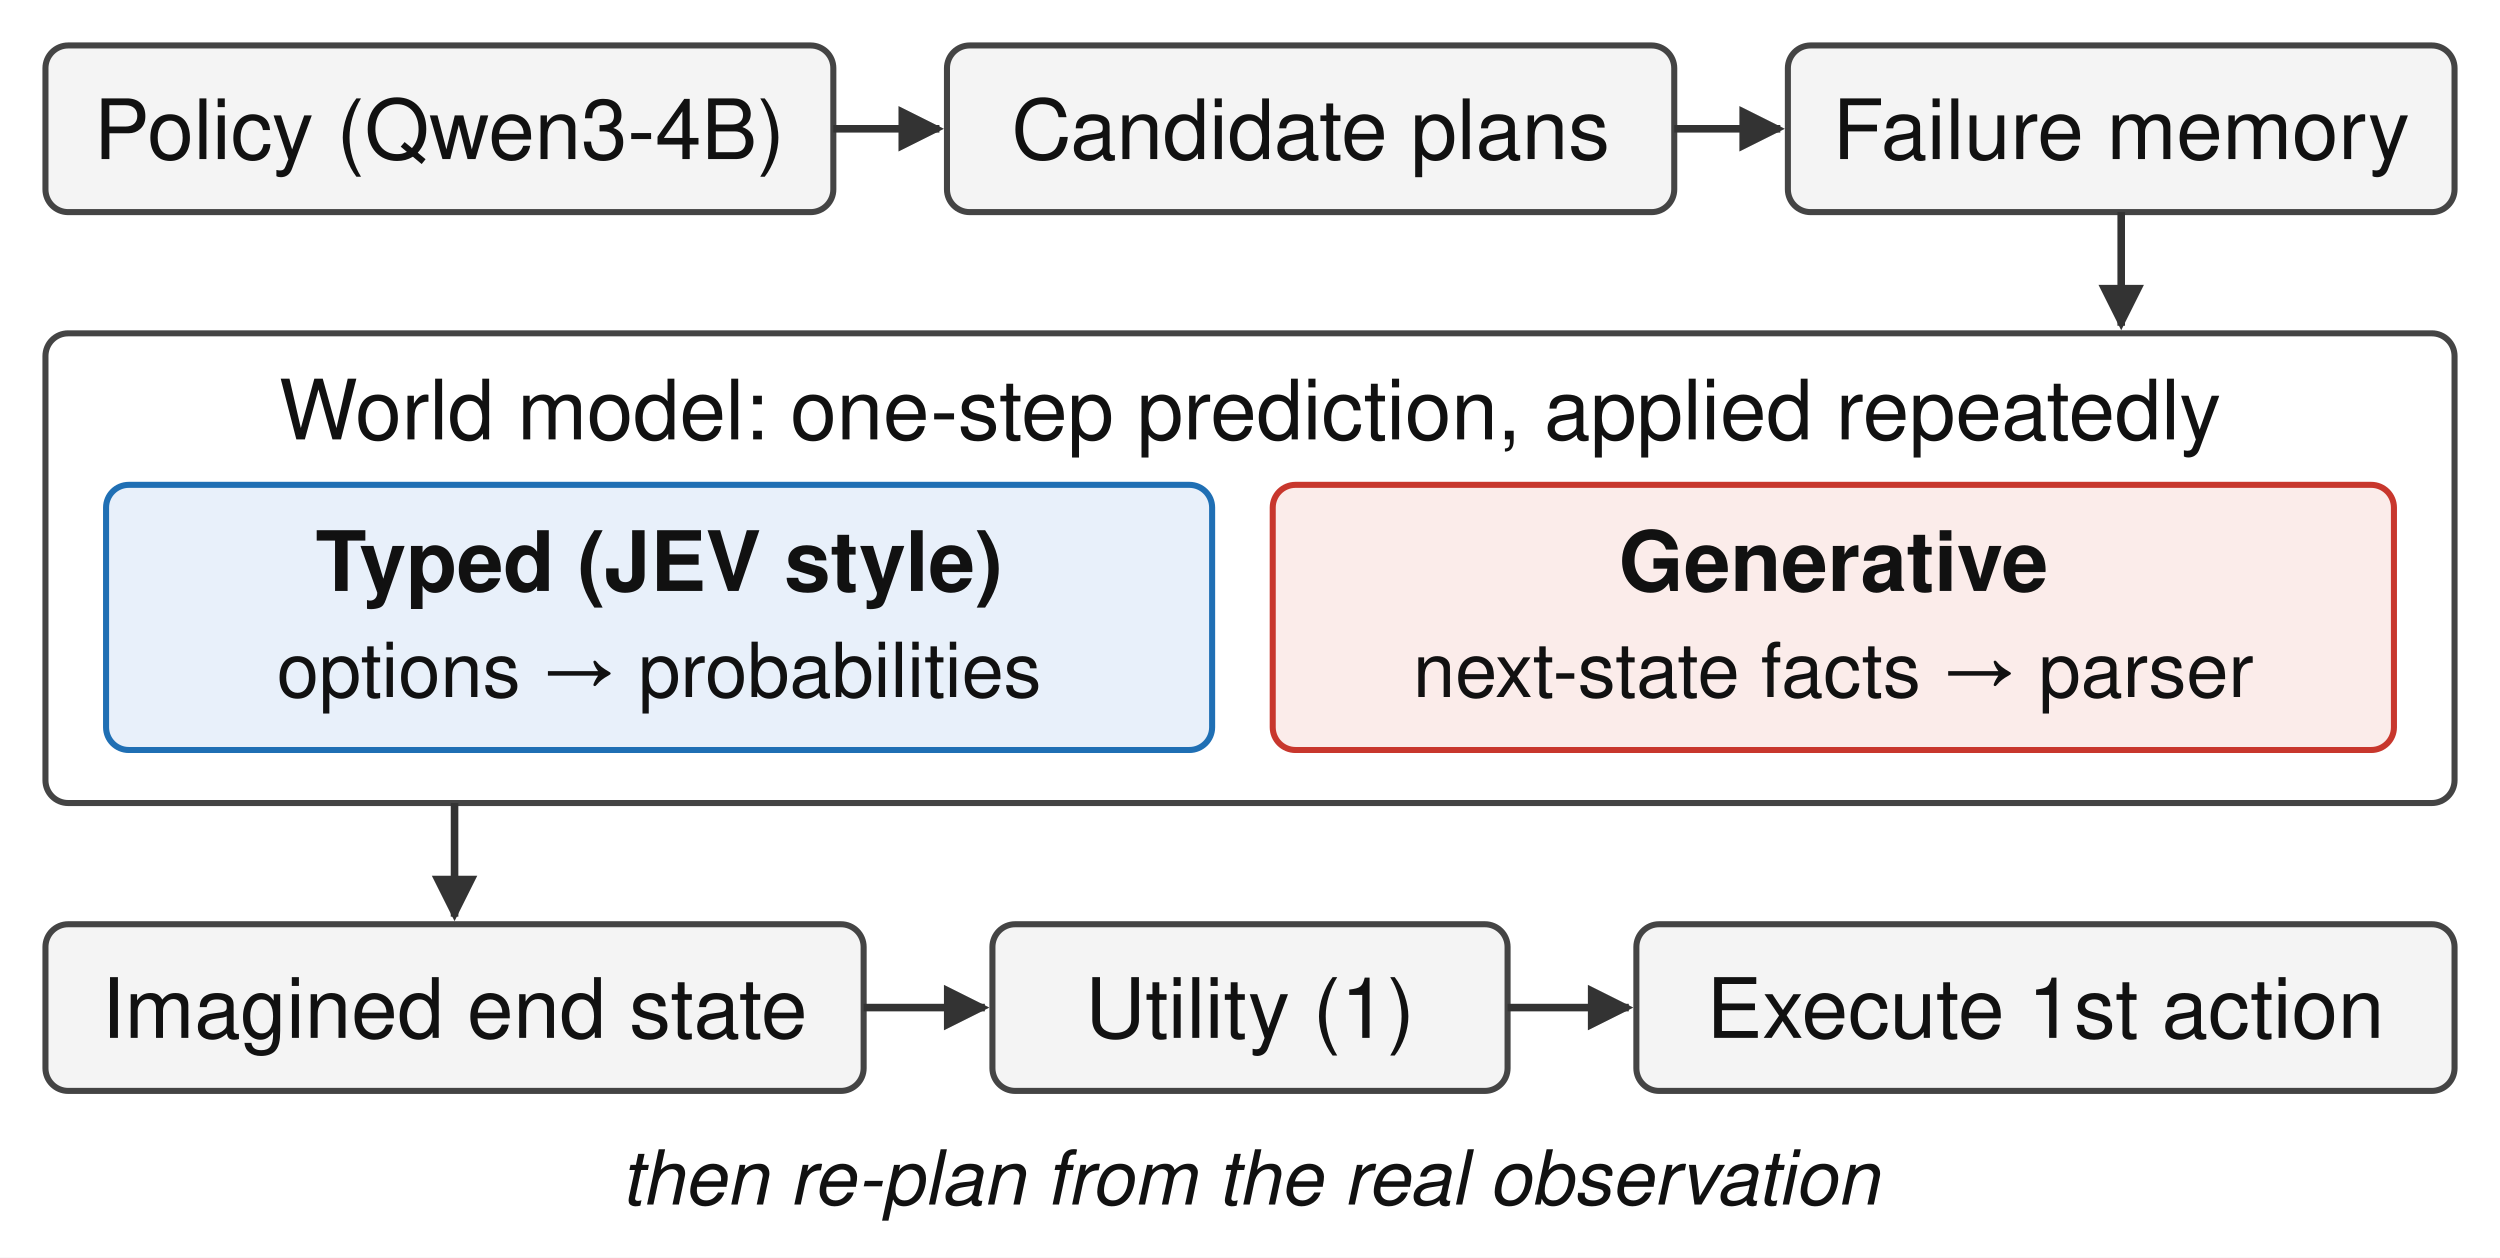
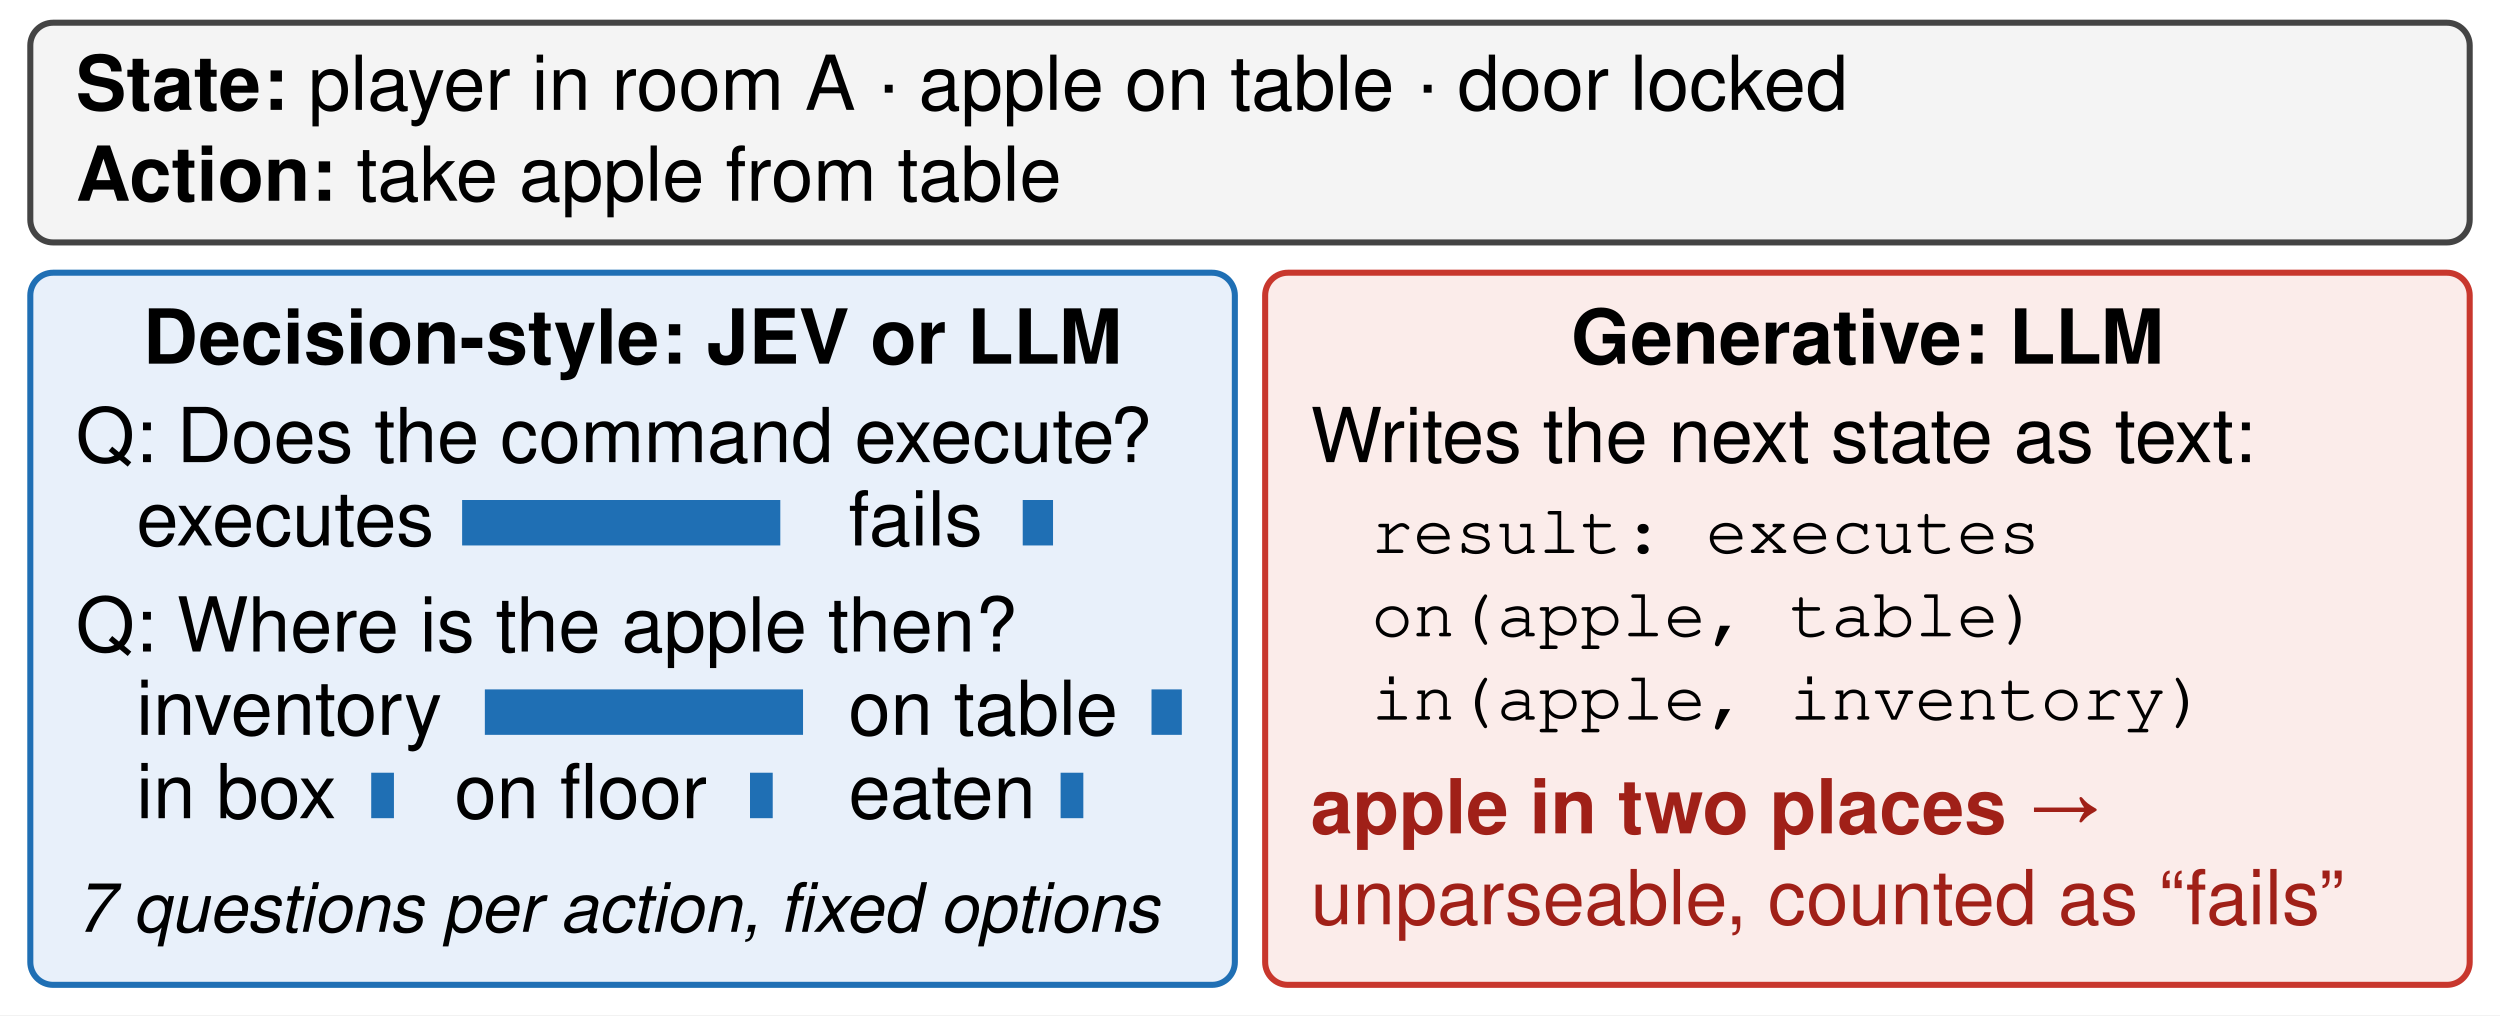
- <svg xmlns="http://www.w3.org/2000/svg" width="330" height="166" viewBox="0 0 330 166" font-family="Helvetica, Arial, sans-serif" font-size="11">
-   <defs>
-     <marker id="arr" viewBox="0 0 10 10" refX="9" refY="5" markerWidth="6" markerHeight="6" orient="auto-start-reverse">
-       <path d="M0,0 L10,5 L0,10 z" fill="#333" />
-     </marker>
-   </defs>
-   <rect width="330" height="166" fill="white" />
-   <g fill="#f4f4f4" stroke="#444" stroke-width="0.8">
-     <rect x="6" y="6" width="104" height="22" rx="3" />
-     <rect x="125" y="6" width="96" height="22" rx="3" />
-     <rect x="236" y="6" width="88" height="22" rx="3" />
-     <rect x="6" y="122" width="108" height="22" rx="3" />
-     <rect x="131" y="122" width="68" height="22" rx="3" />
-     <rect x="216" y="122" width="108" height="22" rx="3" />
+ <svg xmlns="http://www.w3.org/2000/svg" width="330" height="134" viewBox="0 0 330 134" font-family="Helvetica, Arial, sans-serif" font-size="10">
+   <rect width="330" height="134" fill="white" />
+   <rect x="4" y="3" width="322" height="29" rx="3" fill="#f4f4f4" stroke="#444" stroke-width="0.8" />
+   <text x="10" y="14.5">
+     <tspan font-weight="bold">State:</tspan> player in room A · apple on table · door locked</text>
+   <text x="10" y="26.5">
+     <tspan font-weight="bold">Action:</tspan> take apple from table</text>
+   <rect x="4" y="36" width="159" height="94" rx="3" fill="#e8f0fa" stroke="#1f6fb4" stroke-width="0.8" />
+   <rect x="167" y="36" width="159" height="94" rx="3" fill="#fbecea" stroke="#c8372d" stroke-width="0.8" />
+   <text x="83.5" y="48" text-anchor="middle" font-weight="bold">Decision-style: JEV or LLM</text>
+   <text x="10" y="61">Q: Does the command execute?</text>
+   <text x="18" y="72">executes</text>
+   <rect x="61" y="66" width="42" height="6" fill="#1f6fb4" />
+   <text x="112" y="72">fails</text>
+   <rect x="135" y="66" width="4" height="6" fill="#1f6fb4" />
+   <text x="10" y="86">Q: Where is the apple then?</text>
+   <text x="18" y="97">inventory</text>
+   <rect x="64" y="91" width="42" height="6" fill="#1f6fb4" />
+   <text x="112" y="97">on table</text>
+   <rect x="152" y="91" width="4" height="6" fill="#1f6fb4" />
+   <text x="18" y="108">in box</text>
+   <rect x="49" y="102" width="3" height="6" fill="#1f6fb4" />
+   <text x="60" y="108">on floor</text>
+   <rect x="99" y="102" width="3" height="6" fill="#1f6fb4" />
+   <text x="112" y="108">eaten</text>
+   <rect x="140" y="102" width="3" height="6" fill="#1f6fb4" />
+   <text x="10" y="123" font-size="9" font-style="italic">7 questions per action, fixed options</text>
+   <text x="246.5" y="48" text-anchor="middle" font-weight="bold">Generative: LLM</text>
+   <text x="173" y="61">Writes the next state as text:</text>
+   <g font-family="Menlo, Courier, monospace" font-size="9.2">
+     <text x="181" y="73">result: executes</text>
+     <text x="181" y="84">on(apple, table)</text>
+     <text x="181" y="95">in(apple, inventory)</text>
  </g>
-   <rect x="6" y="44" width="318" height="62" rx="3" fill="white" stroke="#444" stroke-width="0.8" />
-   <rect x="14" y="64" width="146" height="35" rx="3" fill="#e8f0fa" stroke="#1f6fb4" stroke-width="0.8" />
-   <rect x="168" y="64" width="148" height="35" rx="3" fill="#fbecea" stroke="#c8372d" stroke-width="0.8" />
-   <g text-anchor="middle" fill="#111">
-     <text x="58" y="21">Policy (Qwen3-4B)</text>
-     <text x="173" y="21">Candidate plans</text>
-     <text x="280" y="21">Failure memory</text>
-     <text x="165" y="58">World model: one-step prediction, applied repeatedly</text>
-     <text x="87" y="78" font-weight="bold">Typed (JEV style)</text>
-     <text x="87" y="92" font-size="10">options → probabilities</text>
-     <text x="242" y="78" font-weight="bold">Generative</text>
-     <text x="242" y="92" font-size="10">next-state facts → parser</text>
-     <text x="60" y="137">Imagined end state</text>
-     <text x="165" y="137">Utility (1)</text>
-     <text x="270" y="137">Execute 1st action</text>
-     <text x="165" y="159" font-size="10" font-style="italic">then re-plan from the real observation</text>
-   </g>
-   <g stroke="#333" stroke-width="1" fill="none" marker-end="url(#arr)">
-     <line x1="110" y1="17" x2="124" y2="17" />
-     <line x1="221" y1="17" x2="235" y2="17" />
-     <line x1="280" y1="28" x2="280" y2="43" />
-     <line x1="60" y1="106" x2="60" y2="121" />
-     <line x1="114" y1="133" x2="130" y2="133" />
-     <line x1="199" y1="133" x2="215" y2="133" />
-   </g>
+   <text x="173" y="110" fill="#a02018" font-weight="bold">apple in two places →</text>
+   <text x="173" y="122" fill="#a02018">unparseable, counted as “fails”</text>
</svg>
